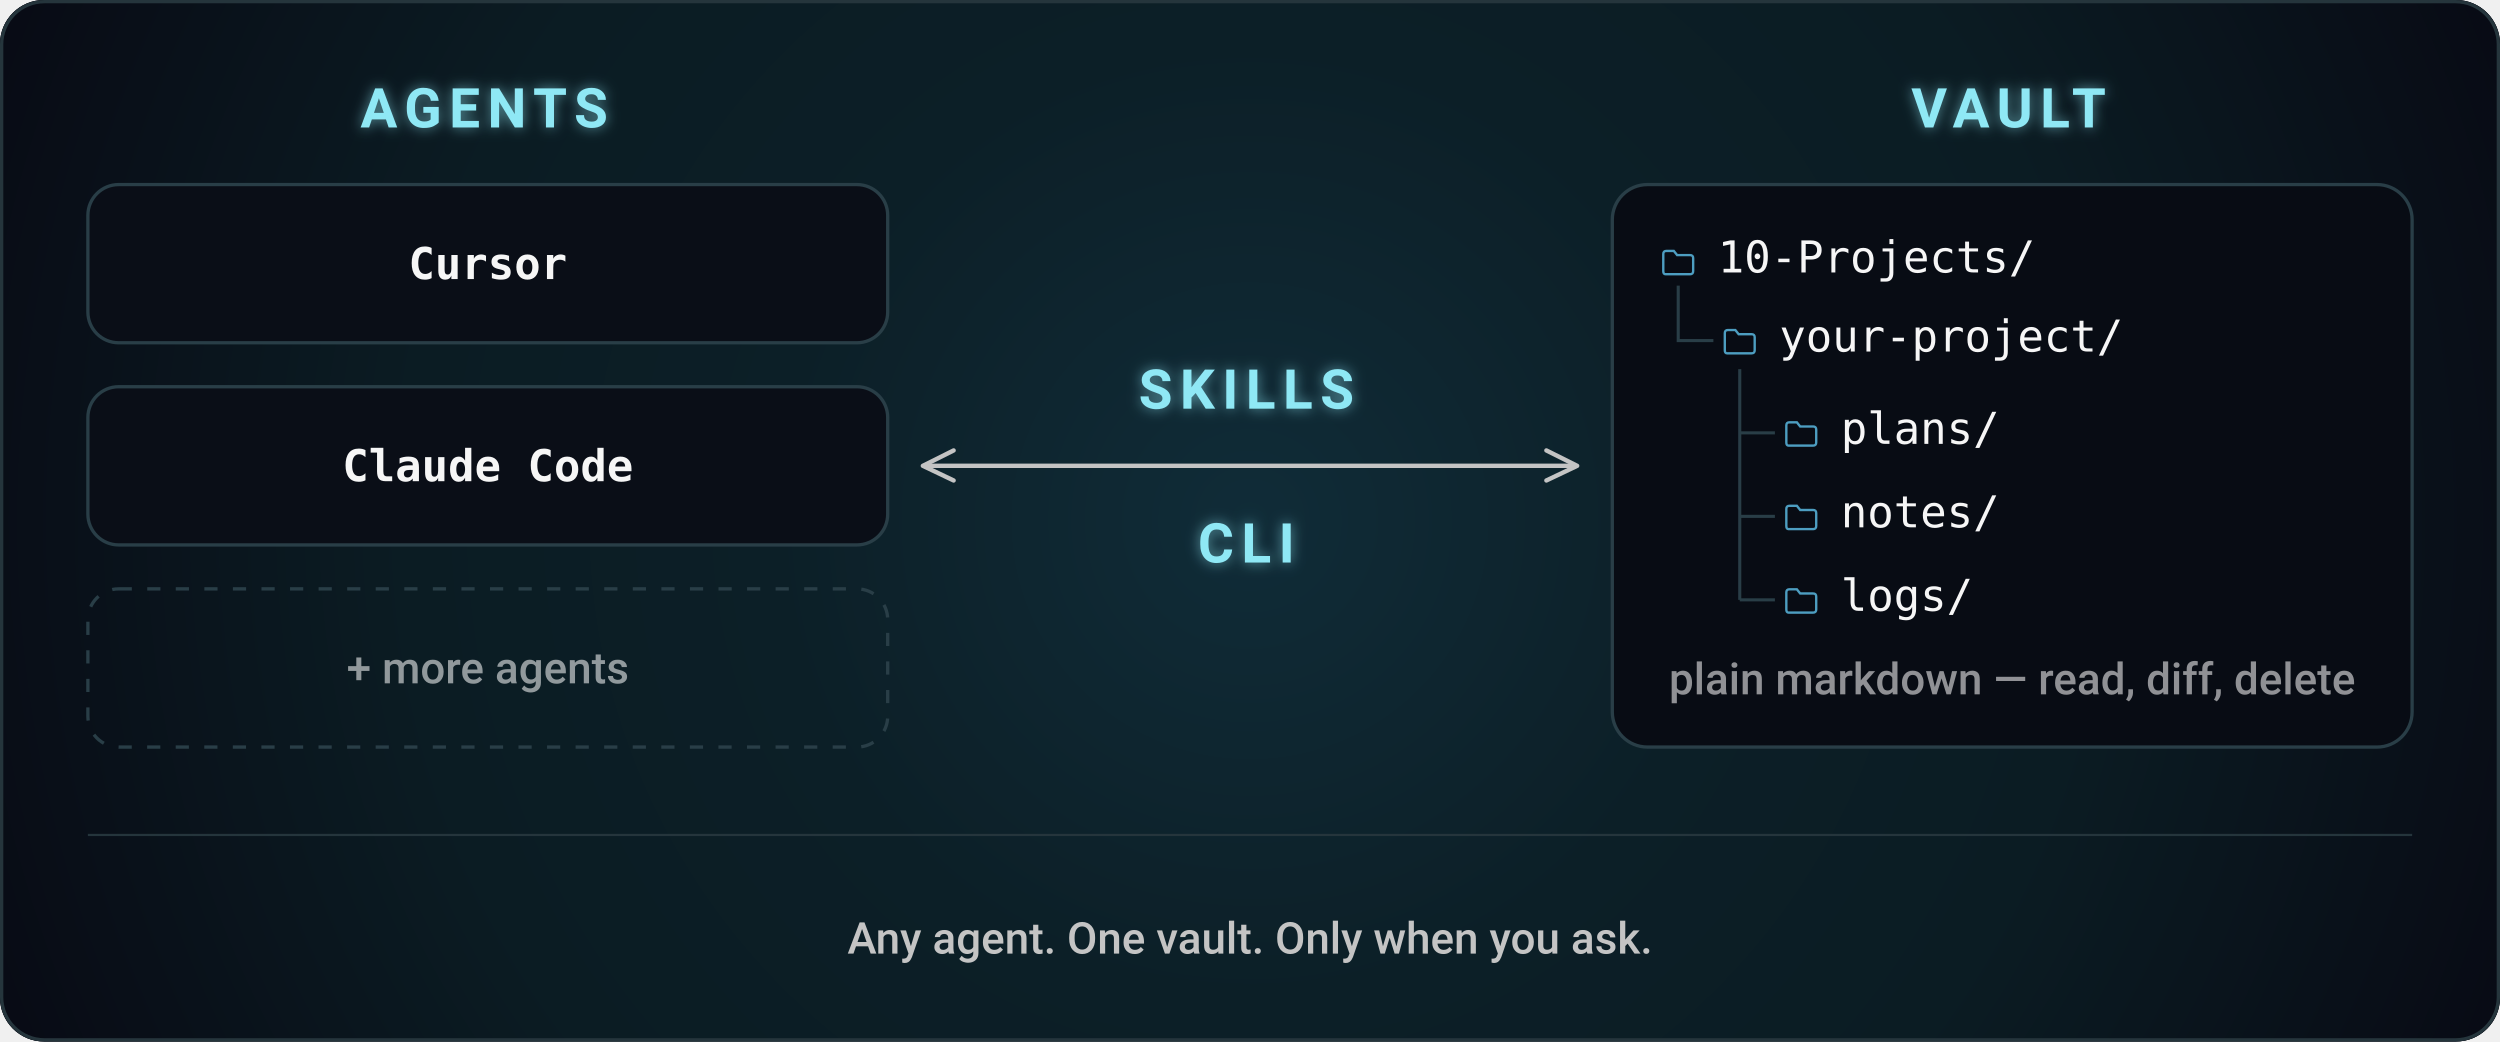
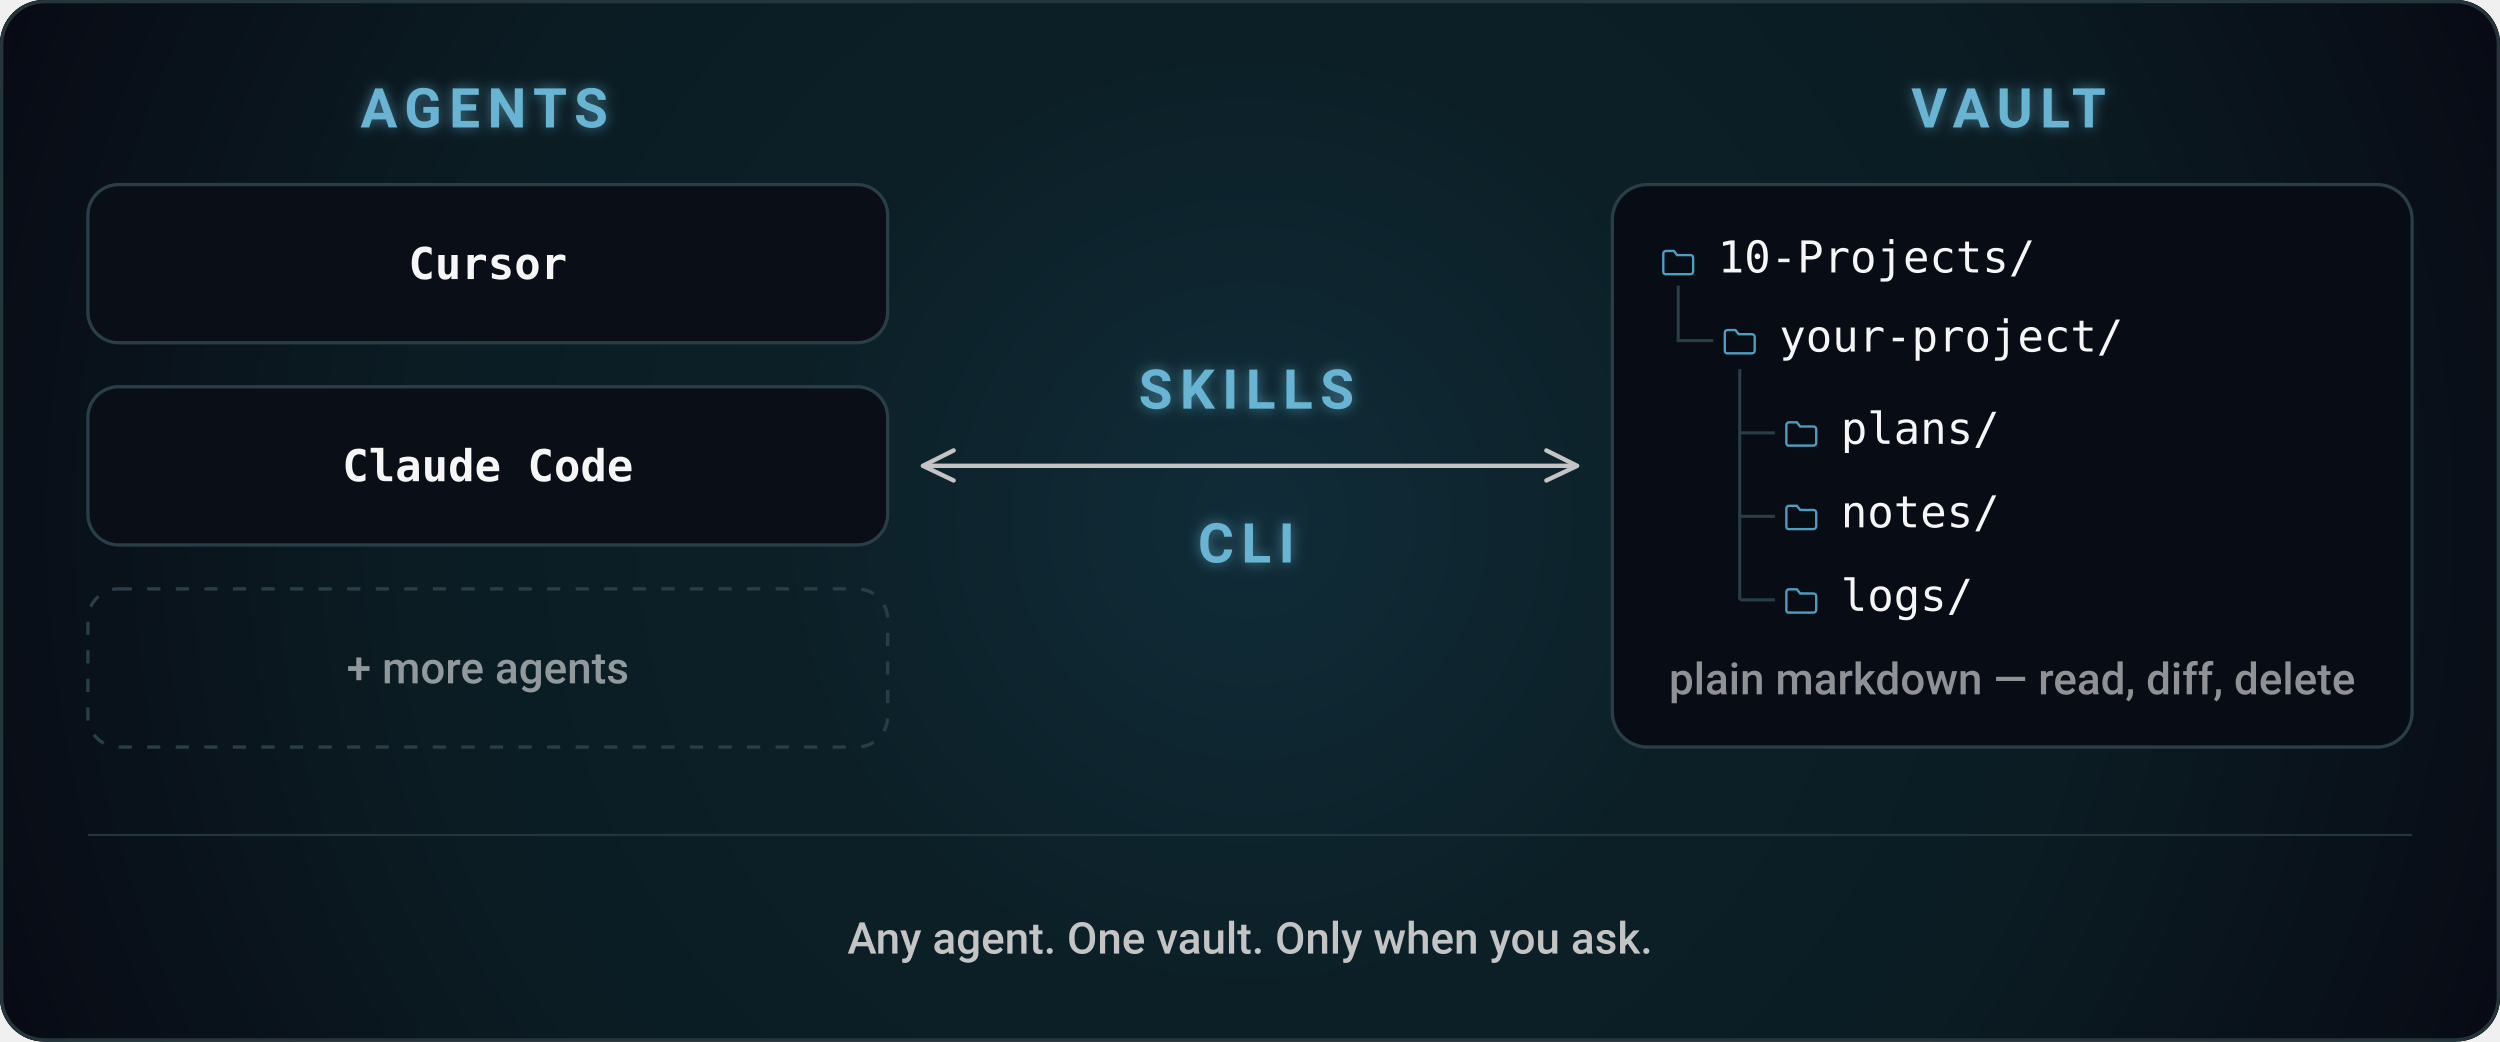
<svg xmlns="http://www.w3.org/2000/svg" width="1024" height="426.6" viewBox="0 0 1024 426.6" role="img" aria-labelledby="what-title what-desc" font-family="system-ui, -apple-system, 'Segoe UI', Roboto, Helvetica, Arial, sans-serif" text-rendering="geometricPrecision">
  <defs>
    <radialGradient id="glow" cx="512" cy="213.3" r="558" gradientUnits="userSpaceOnUse">
      <stop offset="0" stop-color="#102C38" />
      <stop offset="0.35" stop-color="#0C1F27" />
      <stop offset="0.62" stop-color="#0B1C23" />
      <stop offset="1" stop-color="#080A14" />
    </radialGradient>
    <symbol id="folder" viewBox="0 0 16 13">
      <path class="folder" d="M1.2 2.6q0-1.4 1.4-1.4h3.4l1.5 1.9h5.9q1.4 0 1.4 1.4v5.9q0 1.4-1.4 1.4H2.2q-1 0-1-1.4z" />
    </symbol>
    <filter id="textGlow" x="-60%" y="-60%" width="220%" height="220%">
      <feGaussianBlur stdDeviation="2.6" result="blur" />
      <feComponentTransfer in="blur" result="blur">
        <feFuncA type="linear" slope="0.6" />
      </feComponentTransfer>
      <feMerge>
        <feMergeNode in="blur" />
        <feMergeNode in="SourceGraphic" />
      </feMerge>
    </filter>
  </defs>
  <style>
    .bg { fill: #080A14; }
    .glow { fill: url(#glow); }
    .frame { fill: none; stroke: #25353C; stroke-width: 1.35; }
    .card { fill: #0A0E17; stroke: #293E47; stroke-width: 1.35; }
    .card-dash { fill: none; stroke: #293E47; stroke-width: 1.35; stroke-dasharray: 5.4 6.3; }
    .panel { fill: #080C14; stroke: #293E47; stroke-width: 1.35; }
    .mono { font-family: ui-monospace, SFMono-Regular, Menlo, Consolas, monospace; }

-     .kicker { fill: #8FE8F5; font-size: 22.5px; font-weight: 600; letter-spacing: 3.06px; filter: url(#textGlow); }
+     .kicker { fill: #67B4D2; font-size: 22.5px; font-weight: 600; letter-spacing: 3.06px; filter: url(#textGlow); }
    .name { fill: #F6F6F6; font-size: 18px; font-weight: 600; }
    .more { fill: #FFFFFF; fill-opacity: 0.55; font-size: 18px; font-weight: 500; }
    .caption { fill: #C4C4C4; font-size: 18px; font-weight: 500; }
    .file { fill: #F6F6F6; font-size: 18px; }
    .note { fill: #FFFFFF; fill-opacity: 0.55; font-size: 18px; font-weight: 500; }

    .arrow { fill: none; stroke: #C4C4C4; stroke-width: 1.8; stroke-linecap: round; stroke-linejoin: round; }
    .tree { fill: none; stroke: #293E47; stroke-width: 1.26; }
    .folder { fill: none; stroke: #4D9EC1; stroke-width: 1.08; }
    .rule { fill: none; stroke: #25353C; stroke-width: 0.9; }
  </style>
  <rect class="bg" width="1024" height="426.6" rx="18" />
  <rect class="glow" width="1024" height="426.6" rx="18" />
  <rect class="frame" x="0.675" y="0.675" width="1022.65" height="425.25" rx="17.55" />
  <text class="kicker" x="198.3" y="52.2" text-anchor="middle">AGENTS</text>
  <rect class="card" x="36" y="75.6" width="327.6" height="64.8" rx="12.6" />
  <text class="name mono" x="199.8" y="114.3" text-anchor="middle">Cursor</text>
  <rect class="card" x="36" y="158.4" width="327.6" height="64.8" rx="12.6" />
  <text class="name mono" x="199.8" y="197.1" text-anchor="middle">Claude Code</text>
  <rect class="card-dash" x="36" y="241.2" width="327.6" height="64.8" rx="12.6" />
  <text class="more" x="199.8" y="279.9" text-anchor="middle">+ more agents</text>
  <text class="kicker" x="510.5" y="167.4" text-anchor="middle">SKILLS</text>
  <path class="arrow" d="M380 190.8H644" />
  <path class="arrow" d="M390.6 184.5L378 190.8L390.6 196.8" />
  <path class="arrow" d="M633.4 184.5L646 190.8L633.4 196.8" />
  <text class="kicker" x="510.5" y="230.4" text-anchor="middle">CLI</text>
  <text class="kicker" x="822.7" y="52.2" text-anchor="middle">VAULT</text>
  <rect class="panel" x="660.4" y="75.6" width="327.6" height="230.4" rx="14.4" />
  <use href="#folder" x="680.2" y="101.7" width="14.4" height="11.7" />
  <text class="file mono" x="703.6" y="111.6">10-Projects/</text>
  <path class="tree" d="M687.4 117v22.5h14.4" />
  <use href="#folder" x="705.4" y="134.1" width="14.4" height="11.7" />
  <text class="file mono" x="728.8" y="144">your-project/</text>
  <path class="tree" d="M712.6 151.2v94.5" />
  <path class="tree" d="M712.6 177.3h14.4M712.6 211.5h14.4M712.6 245.7h14.4" />
  <use href="#folder" x="730.6" y="171.9" width="14.4" height="11.7" />
  <text class="file mono" x="754" y="181.8">plans/</text>
  <use href="#folder" x="730.6" y="206.1" width="14.4" height="11.7" />
  <text class="file mono" x="754" y="216">notes/</text>
  <use href="#folder" x="730.6" y="240.3" width="14.4" height="11.7" />
  <text class="file mono" x="754" y="250.2">logs/</text>
  <text class="note" x="824.2" y="284.4" text-anchor="middle">plain markdown — read, diff, delete</text>
  <path class="rule" d="M36 342h952" />
  <text class="caption" x="512" y="390.6" text-anchor="middle">Any agent. One vault. Only when you ask.</text>
</svg>
